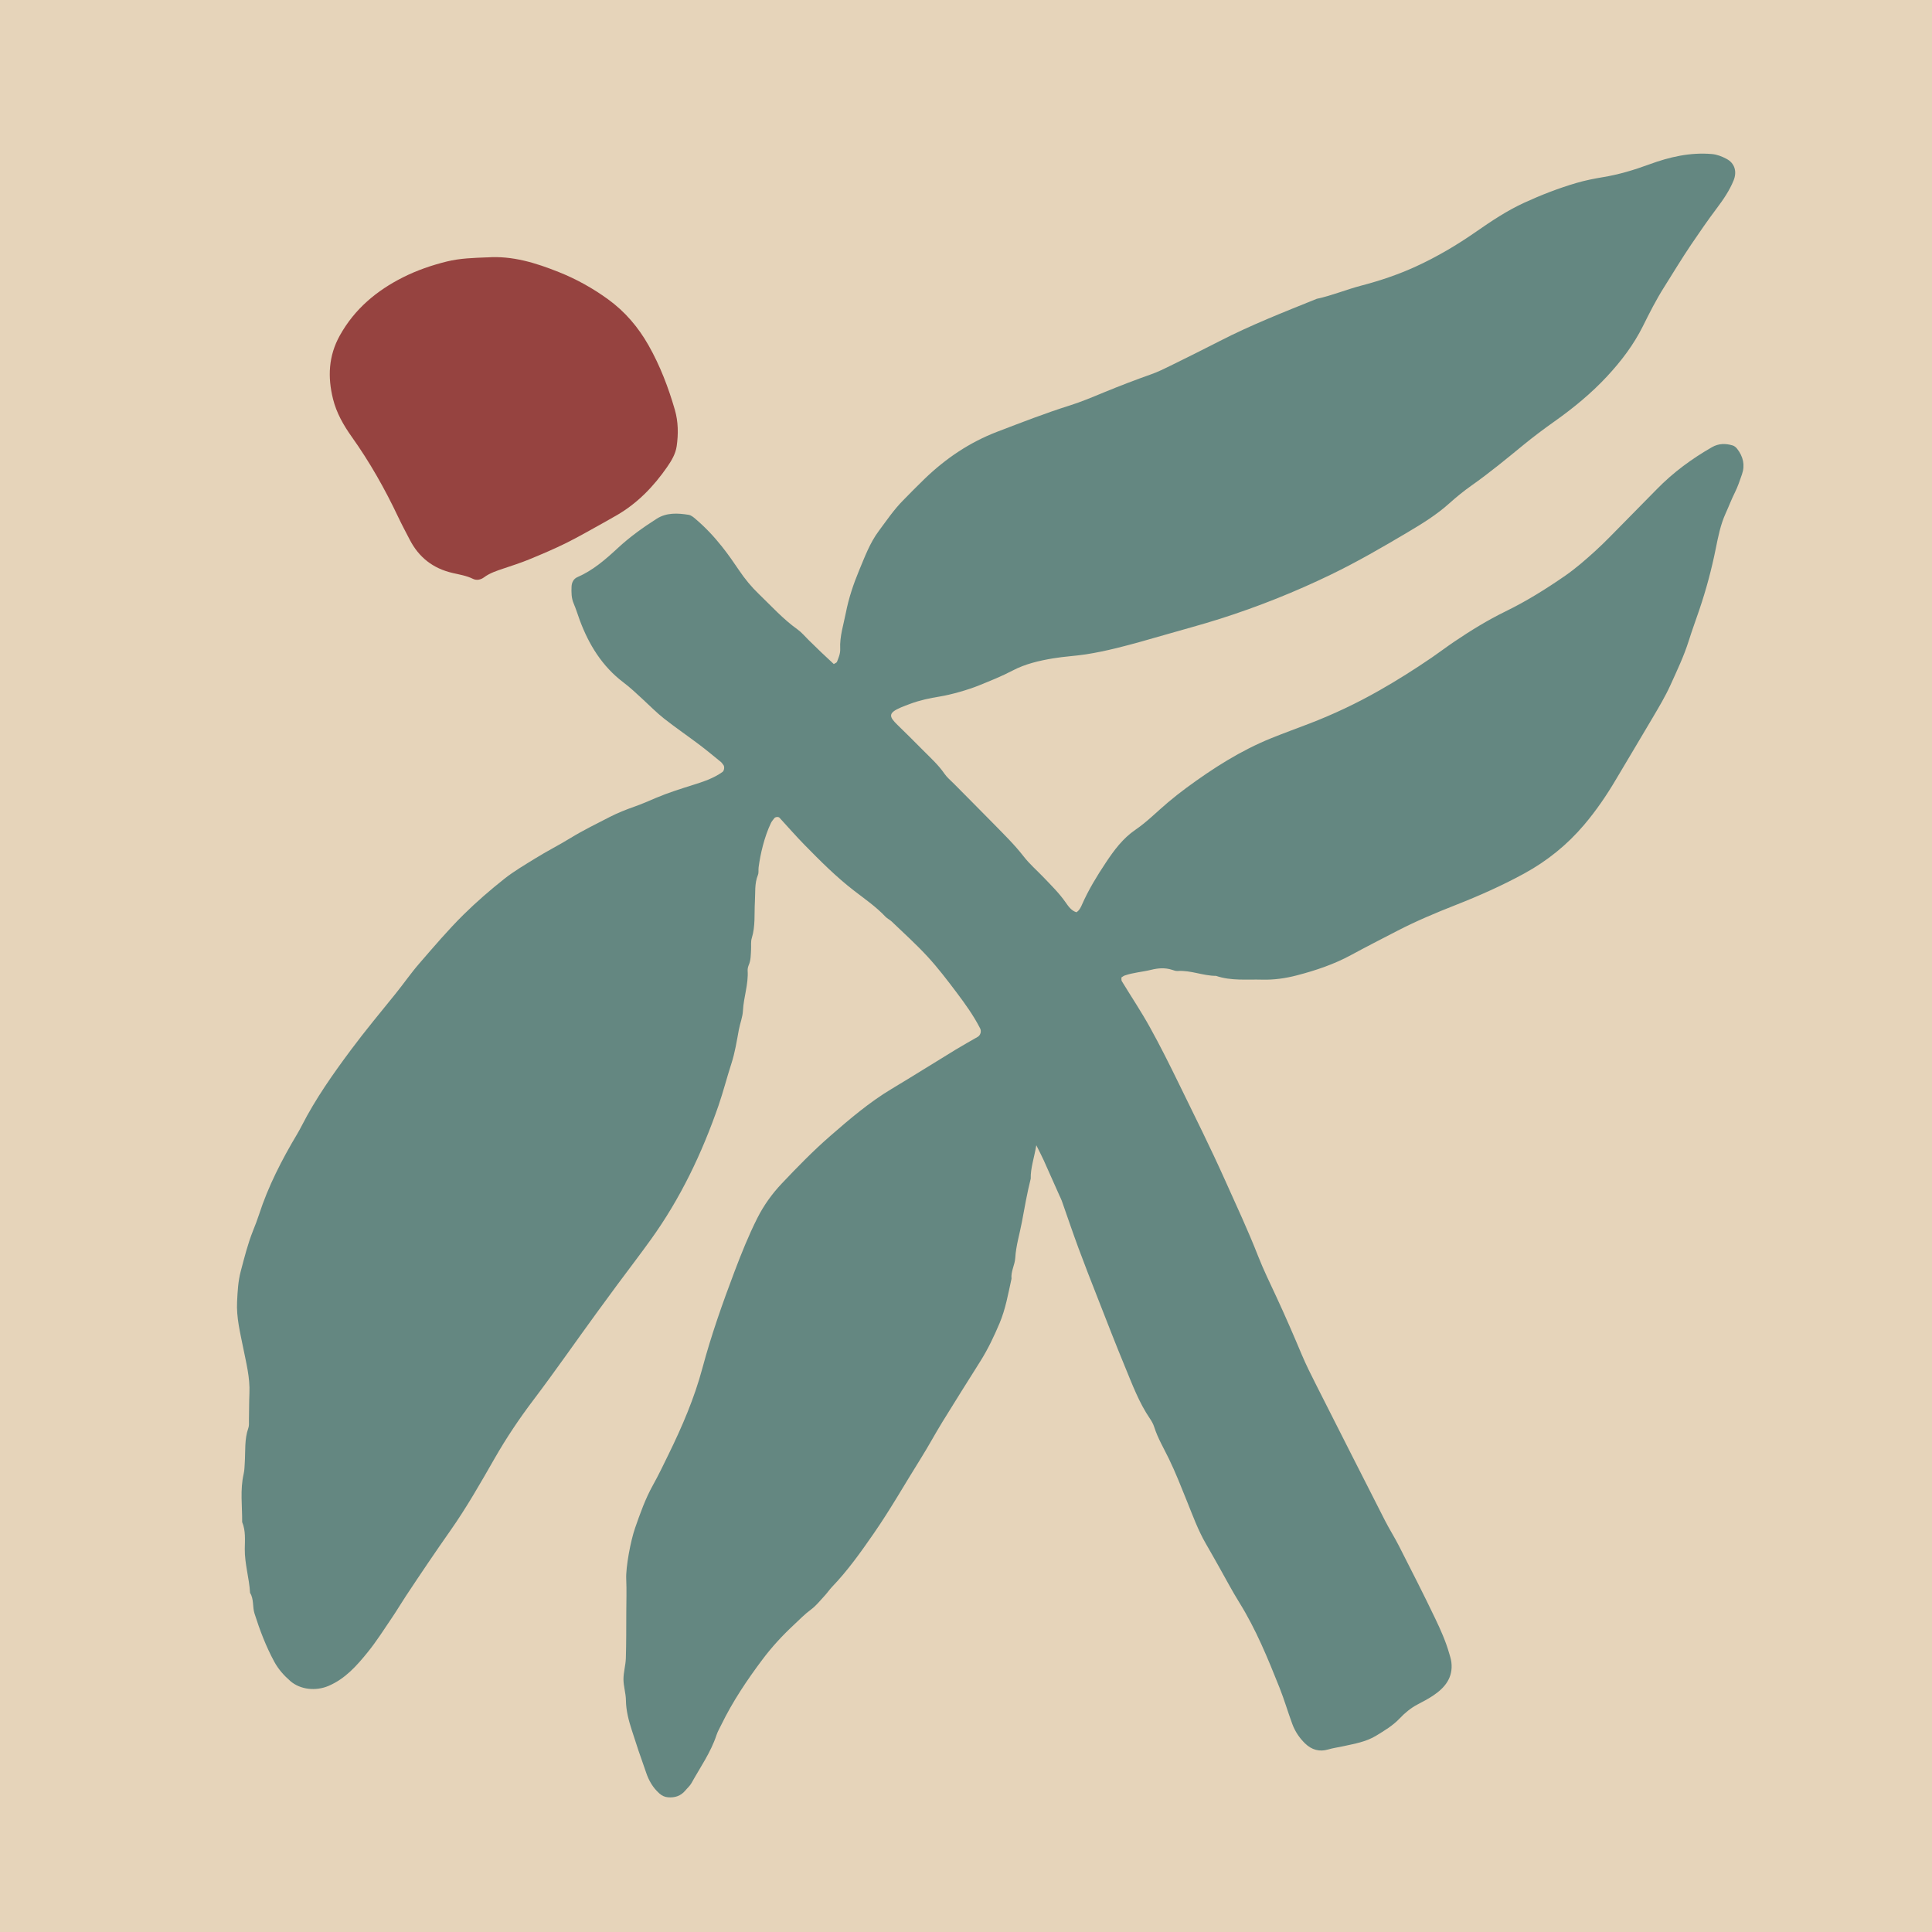
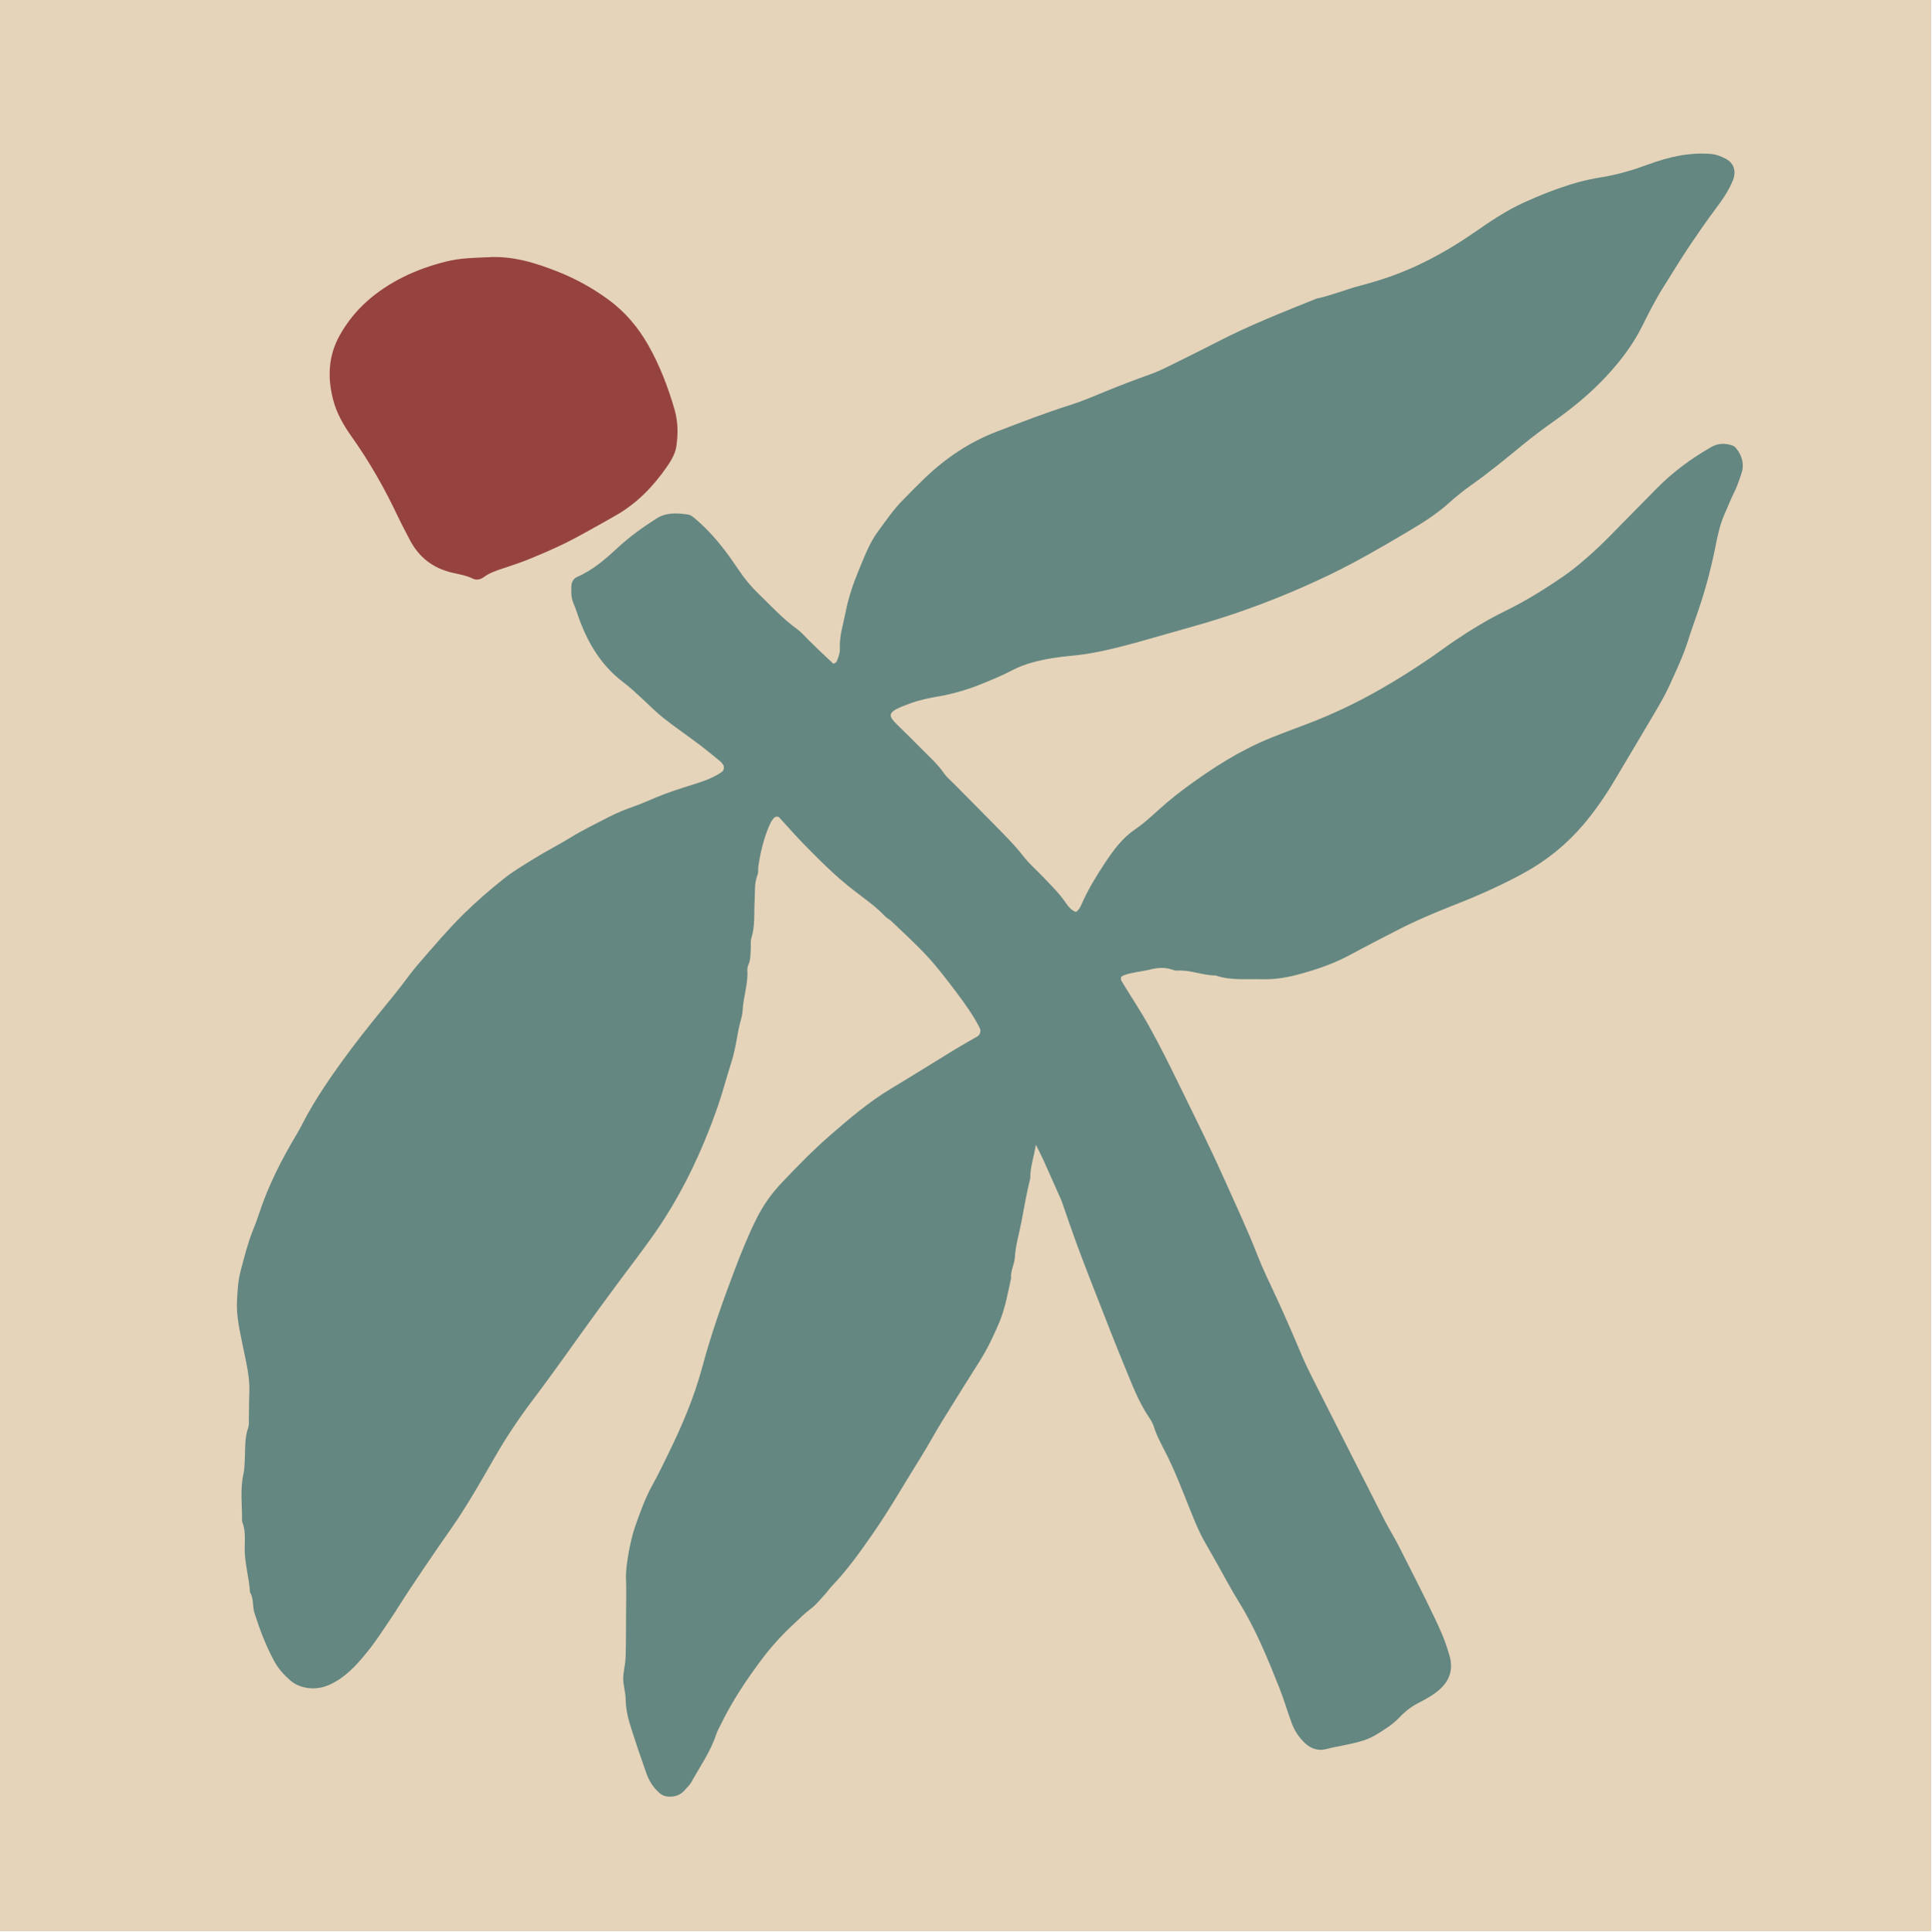
- <svg xmlns="http://www.w3.org/2000/svg" width="200mm" height="200mm" viewBox="0 0 566.93 566.93">
-   <g id="zone-1">
+ <svg xmlns="http://www.w3.org/2000/svg" viewBox="0 0 566.93 566.93">
+   <g id="zone-1" data-color-id="YL008">
    <rect x="0" y="0" width="566.93" height="566.93" fill="#e6d4ba" />
  </g>
-   <g id="zone-3">
+   <g id="zone-2" data-color-id="RD001">
    <path d="M142.97,75.53c7.42-.53,14.29,1.63,21.01,4.31,5.12,2.04,9.92,4.71,14.41,7.96,5.03,3.64,8.92,8.23,11.93,13.55,3.37,5.95,5.8,12.31,7.7,18.87,1.02,3.53,1.06,7.11.55,10.69-.32,2.28-1.53,4.29-2.82,6.15-3.93,5.66-8.64,10.56-14.66,14.07-1.31.76-2.63,1.52-3.96,2.25-3.66,2.01-7.27,4.12-11,5.97-3.56,1.76-7.24,3.32-10.92,4.83-2.45,1.01-4.99,1.81-7.5,2.66-1.98.67-3.96,1.3-5.67,2.57-.98.73-2.2.97-3.24.45-1.92-.94-3.99-1.26-6.01-1.73-5.75-1.33-9.9-4.6-12.57-9.79-1.13-2.19-2.3-4.36-3.35-6.58-3.89-8.23-8.35-16.13-13.64-23.56-2.43-3.42-4.5-7.04-5.51-11.13-1.6-6.44-1.34-12.64,2.02-18.66,4.33-7.76,10.78-13.14,18.56-17.05,4.06-2.04,8.35-3.52,12.8-4.62,3.94-.97,7.89-1.06,11.86-1.22" fill="#964340" />
  </g>
-   <g id="zone-2">
+   <g id="zone-3" data-color-id="GN018">
    <path d="M304.11,336c-.67,3.93-1.73,6.8-1.65,9.86-1.06,4.2-1.8,8.46-2.59,12.72-.65,3.51-1.74,6.94-1.95,10.54-.12,2.08-1.33,3.96-1.1,6.11-.98,4.41-1.74,8.88-3.51,13.07-1.62,3.83-3.4,7.59-5.62,11.12-3.72,5.92-7.46,11.83-11.12,17.79-2.18,3.54-4.14,7.21-6.35,10.73-4.62,7.36-8.9,14.94-13.86,22.09-3.77,5.44-7.6,10.84-12.21,15.64-.78.82-1.41,1.78-2.19,2.61-1.29,1.39-2.48,2.92-3.99,4.03-1.85,1.37-3.42,3-5.08,4.55-3.34,3.11-6.41,6.45-9.15,10.1-4.55,6.06-8.75,12.33-12.08,19.16-.5,1.02-1.08,2.01-1.43,3.08-1.68,5.08-4.77,9.43-7.33,14.05-.45.81-1.21,1.45-1.81,2.18-1.33,1.59-3.06,2.14-5.08,1.97-.99-.08-1.81-.48-2.54-1.14-1.89-1.69-3.1-3.79-3.89-6.17-.72-2.14-1.5-4.27-2.23-6.41-.66-1.96-1.29-3.94-1.93-5.91-.93-2.88-1.71-5.76-1.75-8.84-.02-2.05-.71-4.1-.72-6.15,0-2.05.63-4.1.7-6.15.14-4.55.11-9.1.13-13.64.02-3.22.12-6.45-.02-9.66-.15-3.46,1.28-11.17,2.61-14.98,1.49-4.27,3-8.54,5.22-12.53,1.66-2.97,3.13-6.05,4.62-9.11,3.98-8.14,7.54-16.42,9.9-25.23,2.58-9.63,5.91-19.06,9.45-28.41,2.01-5.3,4.11-10.54,6.66-15.61,1.9-3.76,4.33-7.15,7.18-10.16,4.56-4.82,9.22-9.6,14.23-13.96,5.7-4.97,11.47-9.89,18.01-13.81,6.34-3.8,12.58-7.73,18.89-11.58,2.1-1.28,4.26-2.46,6.39-3.7.8-.47,1.13-1.62.69-2.48-1.9-3.72-4.33-7.11-6.83-10.43-2.73-3.62-5.49-7.26-8.56-10.59-3.33-3.63-7.01-6.93-10.57-10.35-.54-.52-1.29-.84-1.8-1.38-2.74-2.92-6.05-5.2-9.19-7.62-5.29-4.08-9.97-8.77-14.61-13.51-2.52-2.57-4.88-5.29-7.32-7.94-.31-.34-1.23-.25-1.52.15-.33.46-.73.88-.97,1.38-1.97,4.09-3.14,9.27-3.63,13.01-.1.75.07,1.59-.2,2.25-1.04,2.55-.73,5.22-.89,7.85-.21,3.57.18,7.18-.92,10.7-.33,1.05-.14,2.26-.21,3.39-.09,1.51-.04,3.03-.66,4.47-.22.51-.37,1.11-.34,1.65.26,4.02-1.18,7.83-1.38,11.8-.1,1.89-.84,3.66-1.19,5.52-.62,3.32-1.13,6.68-2.18,9.92-1.34,4.12-2.4,8.33-3.81,12.41-4.85,13.98-11.17,27.25-19.86,39.31-3.2,4.45-6.54,8.8-9.81,13.21-2.02,2.73-4.04,5.48-6.04,8.23-6.24,8.56-12.27,17.26-18.66,25.7-4.1,5.42-7.9,11.09-11.29,17.01-4.13,7.21-8.25,14.46-13.03,21.26-4.46,6.34-8.79,12.77-13.07,19.23-1.36,2.05-2.6,4.17-3.98,6.2-2.34,3.44-4.56,6.98-7.17,10.2-3.21,3.97-6.6,7.82-11.53,9.92-3.69,1.57-8.27,1.13-11.22-1.45-1.86-1.62-3.48-3.44-4.69-5.66-2.45-4.51-4.24-9.25-5.79-14.12-.64-1.99-.14-4.2-1.31-6.07-.24-4.33-1.6-8.52-1.55-12.91.03-2.62.3-5.32-.77-7.86.04-4.71-.64-9.45.44-14.14.25-1.09.26-2.25.33-3.37.21-3.38-.12-6.82,1.05-10.11.25-.69.16-1.5.17-2.26.06-2.65.03-5.31.14-7.96.2-4.59-.97-8.98-1.85-13.41-.88-4.43-2-8.82-1.77-13.42.15-3.02.29-6,1.08-8.96,1.06-4,2.06-8.02,3.6-11.88.63-1.58,1.25-3.16,1.77-4.77,2.7-8.31,6.67-16.02,11.13-23.51.48-.81.94-1.64,1.37-2.48,4.06-7.94,9.17-15.2,14.49-22.34,4.18-5.62,8.67-10.99,13.06-16.44,2.38-2.94,4.53-6.07,7.01-8.92,4.22-4.86,8.38-9.78,12.98-14.32,3.79-3.74,7.81-7.21,11.96-10.5,2.81-2.22,5.94-4.04,9-5.94,3.38-2.1,6.95-3.9,10.33-5.97,3.73-2.29,7.65-4.19,11.52-6.19,2.35-1.21,4.82-2.19,7.33-3.07,2.14-.75,4.22-1.67,6.31-2.56,3.49-1.48,7.09-2.61,10.7-3.75,3.06-.96,6.14-1.95,8.8-3.86.51-.36.67-1.55.26-2.05-.24-.29-.44-.64-.72-.87-2.06-1.67-4.09-3.38-6.21-4.98-3.47-2.62-7.07-5.08-10.49-7.77-2.23-1.76-4.23-3.81-6.33-5.74-1.81-1.67-3.58-3.35-5.57-4.85-6.24-4.71-10.17-11.11-12.85-18.34-.59-1.59-1.07-3.23-1.74-4.78-.71-1.63-.71-3.31-.64-5.02.05-1.22.61-2.29,1.71-2.76,4.61-2,8.3-5.24,11.92-8.59,3.49-3.23,7.34-5.99,11.34-8.54,2.91-1.86,6.16-1.67,9.39-1.16.69.11,1.37.66,1.94,1.15,2.91,2.46,5.51,5.23,7.87,8.21,1.76,2.22,3.39,4.55,4.97,6.9,1.7,2.53,3.61,4.86,5.81,6.97,3.69,3.55,7.12,7.37,11.32,10.37,1.22.87,2.21,2.07,3.29,3.14,2.42,2.4,4.88,4.75,7.39,7.05.42-.27.84-.39.93-.64.48-1.23,1.02-2.44.95-3.82-.18-3.64.98-7.1,1.66-10.59.83-4.24,2.2-8.37,3.87-12.38,1.68-4,3.15-8.08,5.8-11.63,2.26-3.03,4.37-6.17,7.04-8.88,2.13-2.16,4.25-4.35,6.44-6.45,6.2-5.96,13.15-10.67,21.3-13.79,7.07-2.7,14.1-5.45,21.32-7.72,3.42-1.08,6.74-2.49,10.06-3.86,4.55-1.87,9.13-3.63,13.77-5.27,1.96-.69,3.84-1.62,5.71-2.54,4.76-2.35,9.52-4.7,14.24-7.13,9.27-4.78,18.97-8.57,28.62-12.47,4.45-.95,8.65-2.72,13.04-3.87,5.49-1.44,10.86-3.23,16.04-5.61,6.23-2.86,12.08-6.31,17.69-10.22,4.51-3.14,9.08-6.18,14.1-8.49,4.99-2.29,10.11-4.28,15.37-5.82,2.53-.74,5.14-1.26,7.74-1.69,4.69-.77,9.17-2.12,13.63-3.76,5.88-2.16,11.96-3.58,18.34-3.03,1.57.14,2.96.71,4.29,1.41,2.42,1.27,3.14,3.73,2.1,6.32-1.22,3.01-3.05,5.67-4.98,8.23-2.62,3.48-5.07,7.05-7.51,10.65-2.75,4.08-5.28,8.28-7.9,12.44-2.34,3.7-4.3,7.57-6.23,11.46-2.73,5.48-6.37,10.26-10.51,14.72-4.66,5.02-9.93,9.33-15.52,13.29-3.09,2.19-6.12,4.46-9.05,6.86-4.98,4.08-9.94,8.18-15.21,11.89-2.32,1.63-4.53,3.45-6.64,5.34-3.7,3.31-7.89,5.89-12.13,8.4-7.33,4.35-14.71,8.63-22.39,12.35-10.57,5.12-21.45,9.47-32.66,13.03-5.4,1.72-10.88,3.16-16.32,4.74-4.72,1.37-9.44,2.72-14.2,3.89-2.93.71-5.88,1.34-8.88,1.8-3.19.48-6.41.64-9.57,1.17-4.08.68-8.18,1.63-11.9,3.59-3.19,1.68-6.53,3-9.87,4.36-3.17,1.29-8.21,2.72-11.42,3.24-2.99.48-5.94,1.1-8.78,2.17-.88.33-1.77.65-2.64,1.02-3.87,1.66-3.57,2.69-1.06,5.14,2.45,2.39,4.89,4.79,7.28,7.22,2.26,2.3,4.68,4.43,6.52,7.12.74,1.08,1.8,1.95,2.74,2.89,3.87,3.92,7.77,7.81,11.62,11.74,3.05,3.12,6.17,6.15,8.86,9.62,1.73,2.24,3.92,4.12,5.89,6.18,2.22,2.33,4.52,4.58,6.39,7.25.82,1.17,1.69,2.49,3.22,2.97.87-.57,1.26-1.41,1.65-2.29,1.91-4.34,4.39-8.39,7-12.31,2.39-3.59,4.95-7.08,8.69-9.63,3.43-2.34,6.37-5.37,9.56-8.05,1.74-1.46,3.52-2.87,5.35-4.22,7.8-5.74,15.92-10.95,24.96-14.6,3.68-1.48,7.41-2.84,11.12-4.26,7.08-2.72,13.9-5.95,20.51-9.71,5.29-3,10.39-6.23,15.4-9.65,2.19-1.5,4.3-3.1,6.49-4.59,4.87-3.29,9.86-6.38,15.15-8.96,6.15-3,11.94-6.61,17.54-10.49,3.1-2.15,5.98-4.67,8.78-7.21,2.81-2.55,5.42-5.31,8.1-8.01,3.34-3.37,6.67-6.75,9.99-10.15,4.8-4.92,10.27-8.95,16.23-12.36,1.95-1.11,3.98-1.12,6.04-.5.51.15,1.01.58,1.34,1.01,1.73,2.24,2.35,4.73,1.4,7.46-.62,1.78-1.21,3.59-2.05,5.27-1.02,2.03-1.81,4.15-2.75,6.21-1.5,3.3-2.18,6.79-2.89,10.3-1.22,6.09-2.83,12.09-4.83,17.98-1.03,3.03-2.14,6.04-3.1,9.1-1.42,4.51-3.46,8.77-5.4,13.06-1.48,3.26-3.34,6.35-5.16,9.45-3.53,6.04-7.17,12.01-10.72,18.04-2.78,4.74-5.89,9.28-9.43,13.46-4.93,5.82-10.84,10.6-17.56,14.27-6.49,3.55-13.25,6.55-20.13,9.25-5.82,2.29-11.58,4.71-17.13,7.58-4.54,2.35-9.1,4.68-13.6,7.12-4.97,2.7-10.39,4.52-15.9,5.95-3.31.86-6.67,1.34-10.12,1.25-4.54-.13-9.13.41-13.56-1.11-3.81,0-7.41-1.69-11.26-1.43-.54.04-1.12-.17-1.66-.35-2.06-.66-4.06-.51-6.15.01-2.56.63-5.24.79-7.75,1.67-.34.12-.64.38-.95.57.03.37-.05.81.12,1.09,2.75,4.52,5.7,8.93,8.26,13.56,3.03,5.46,5.81,11.05,8.55,16.66,4.57,9.34,9.21,18.65,13.46,28.13,3.32,7.4,6.76,14.75,9.72,22.32,1.58,4.04,3.5,7.95,5.33,11.89,2.63,5.65,5.1,11.36,7.51,17.1,1.25,2.96,2.7,5.84,4.15,8.71,6.74,13.34,13.5,26.67,20.28,39.98,1.29,2.52,2.82,4.92,4.1,7.45,3.6,7.08,7.23,14.15,10.65,21.32,1.54,3.22,3.01,6.51,4.01,9.97.26.9.57,1.8.68,2.72.56,4.55-1.89,7.53-5.41,9.87-1.41.94-2.93,1.73-4.44,2.52-2.05,1.07-3.79,2.52-5.36,4.18-1.98,2.09-4.42,3.53-6.85,5.02-2.99,1.83-6.36,2.37-9.67,3.1-1.47.33-2.96.51-4.43.95-2.52.75-4.82.13-6.79-1.79-1.67-1.63-2.91-3.51-3.71-5.65-1.31-3.53-2.36-7.17-3.75-10.66-3.43-8.59-6.91-17.16-11.84-25.07-2.1-3.37-3.93-6.89-5.89-10.35-1.3-2.3-2.59-4.61-3.92-6.9-2.28-3.94-3.82-8.21-5.52-12.41-1.7-4.2-3.33-8.41-5.32-12.5-1.48-3.05-3.24-5.99-4.28-9.25-.28-.89-.75-1.75-1.28-2.52-3.22-4.73-5.19-10.07-7.35-15.3-2.74-6.62-5.32-13.3-7.93-19.97-1.93-4.91-3.86-9.83-5.69-14.78-1.7-4.6-3.26-9.24-4.89-13.86-.19-.53-.46-1.03-.69-1.55-1.54-3.45-3.06-6.9-4.61-10.34-.54-1.19-1.15-2.34-2.17-4.4" fill="#648781" />
  </g>
+   <g id="zone-4" data-color-id="BL027">
+   </g>
+   <g id="zone-5" data-color-id="YL001">
+   </g>
+   <g id="zone-6" data-color-id="RD005">
+   </g>
+   <g id="zone-7" data-color-id="GN026">
+   </g>
</svg>
